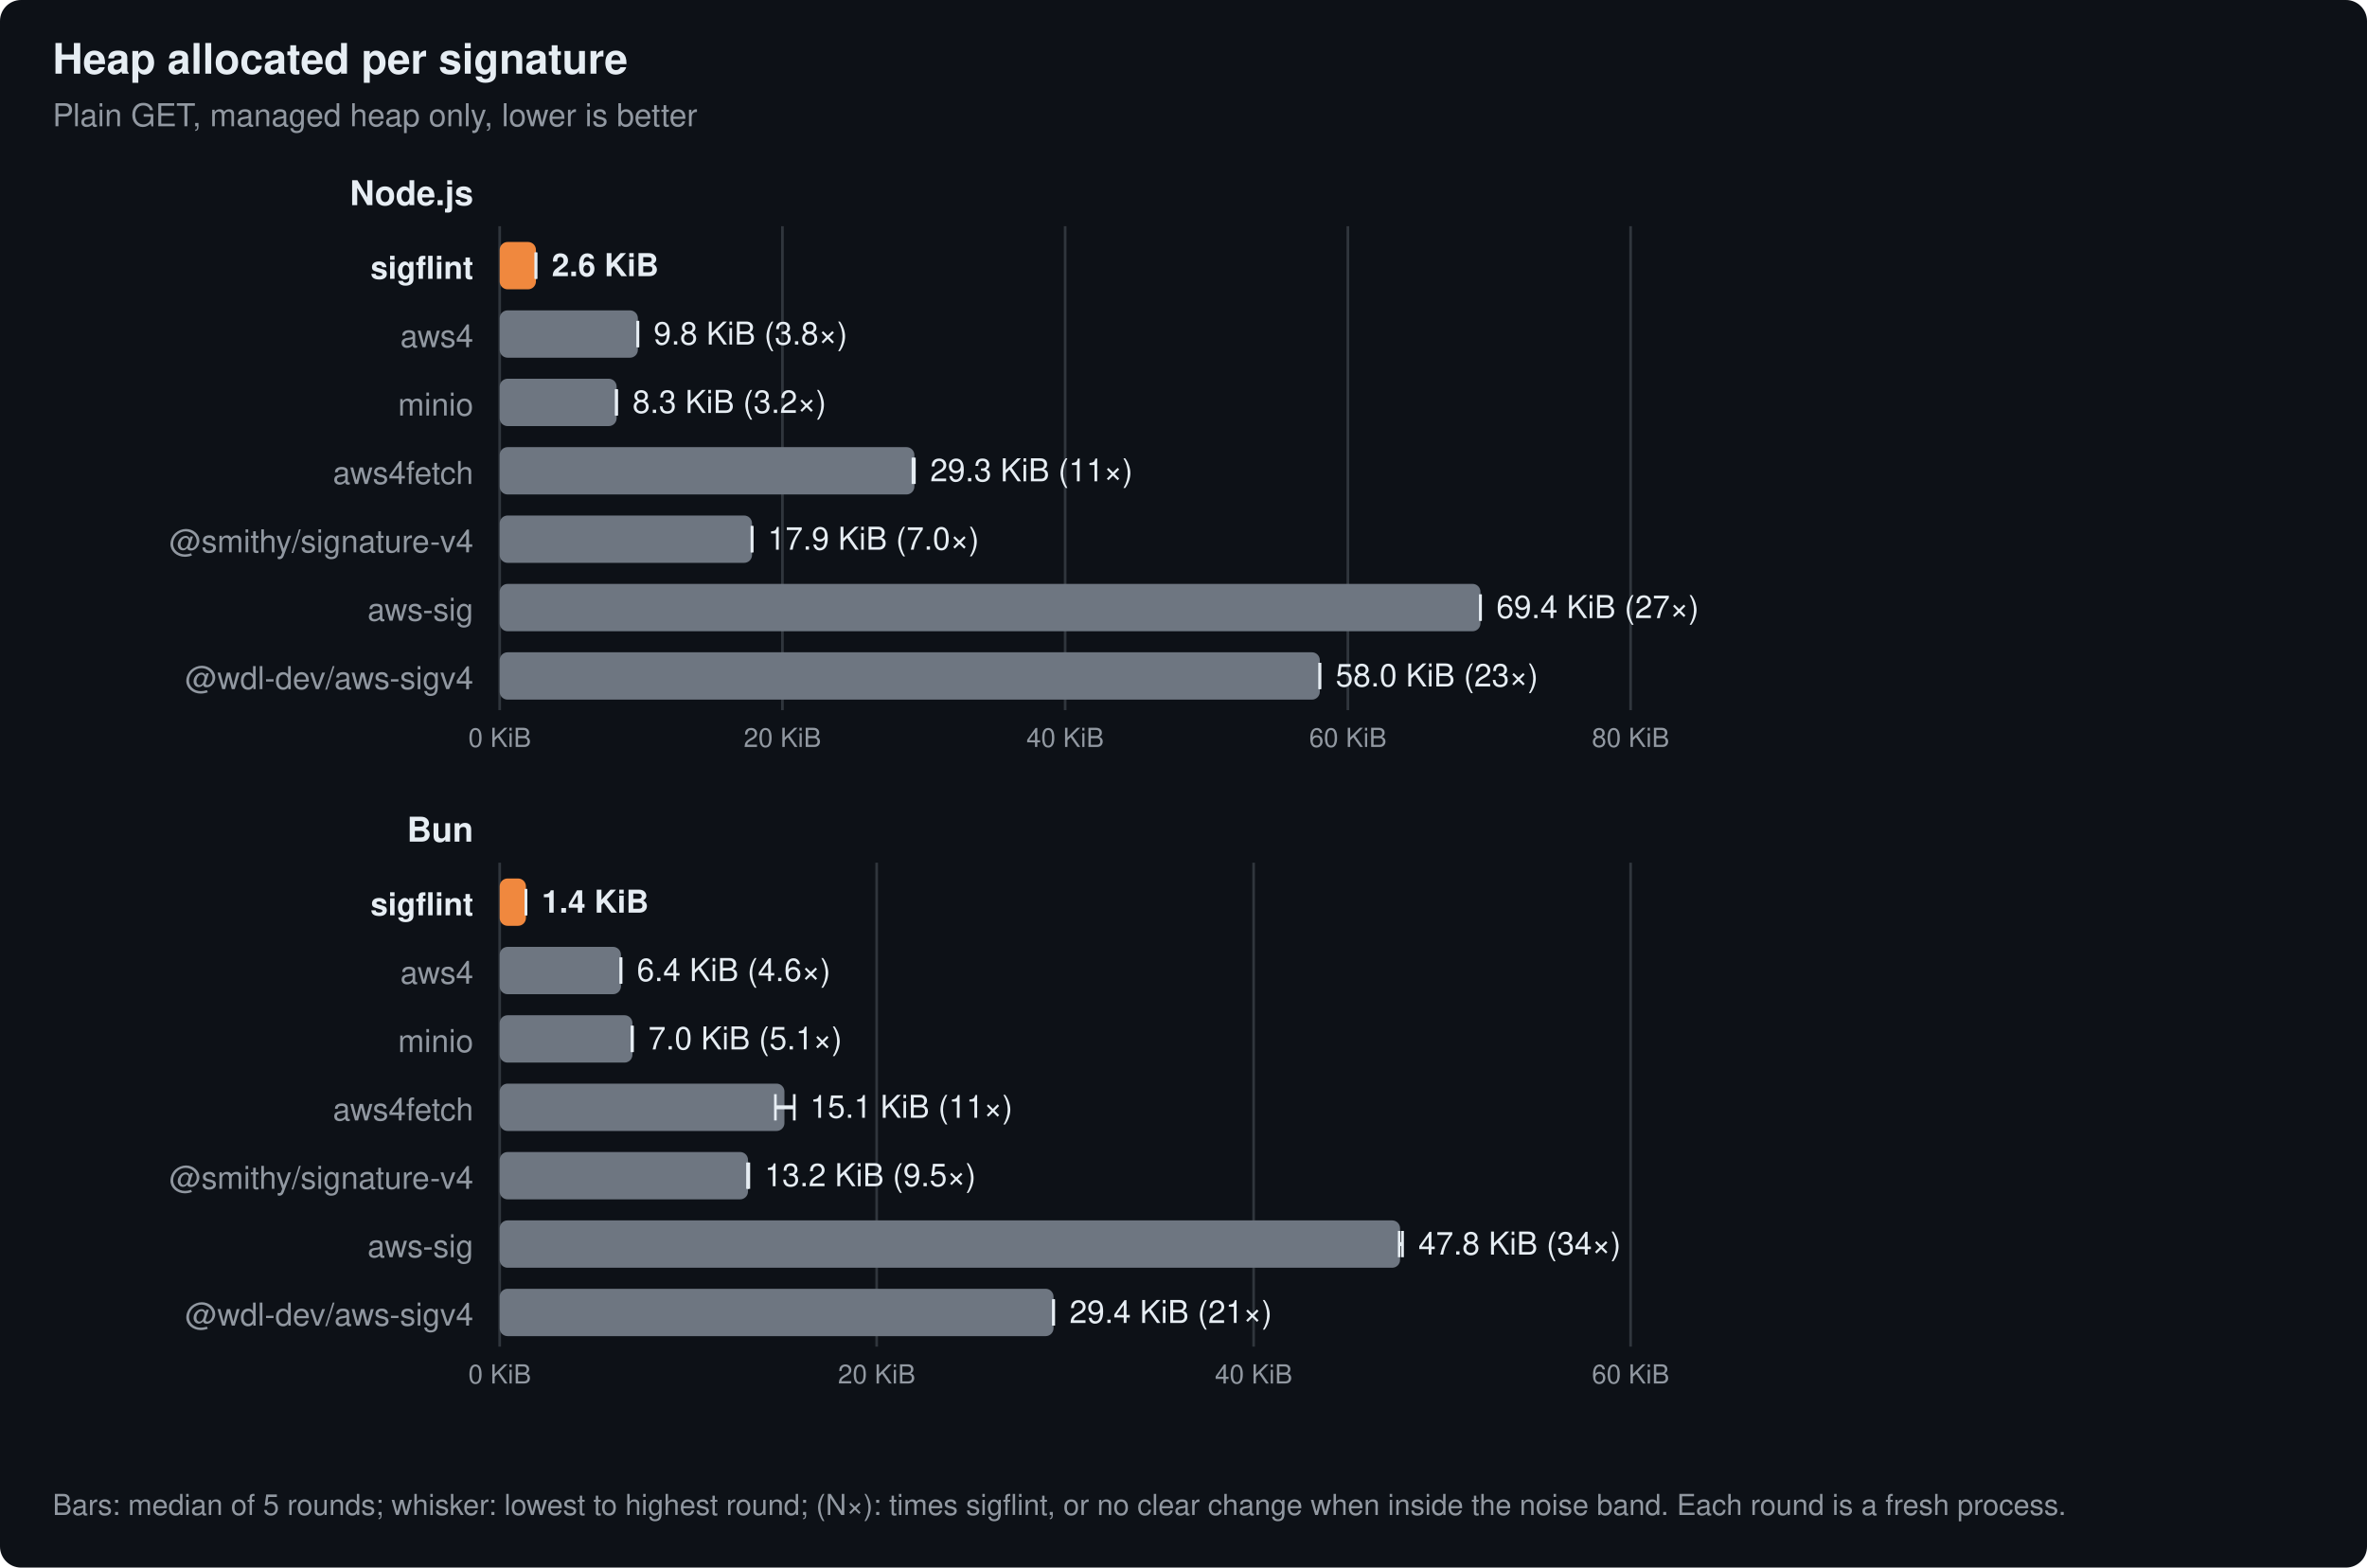
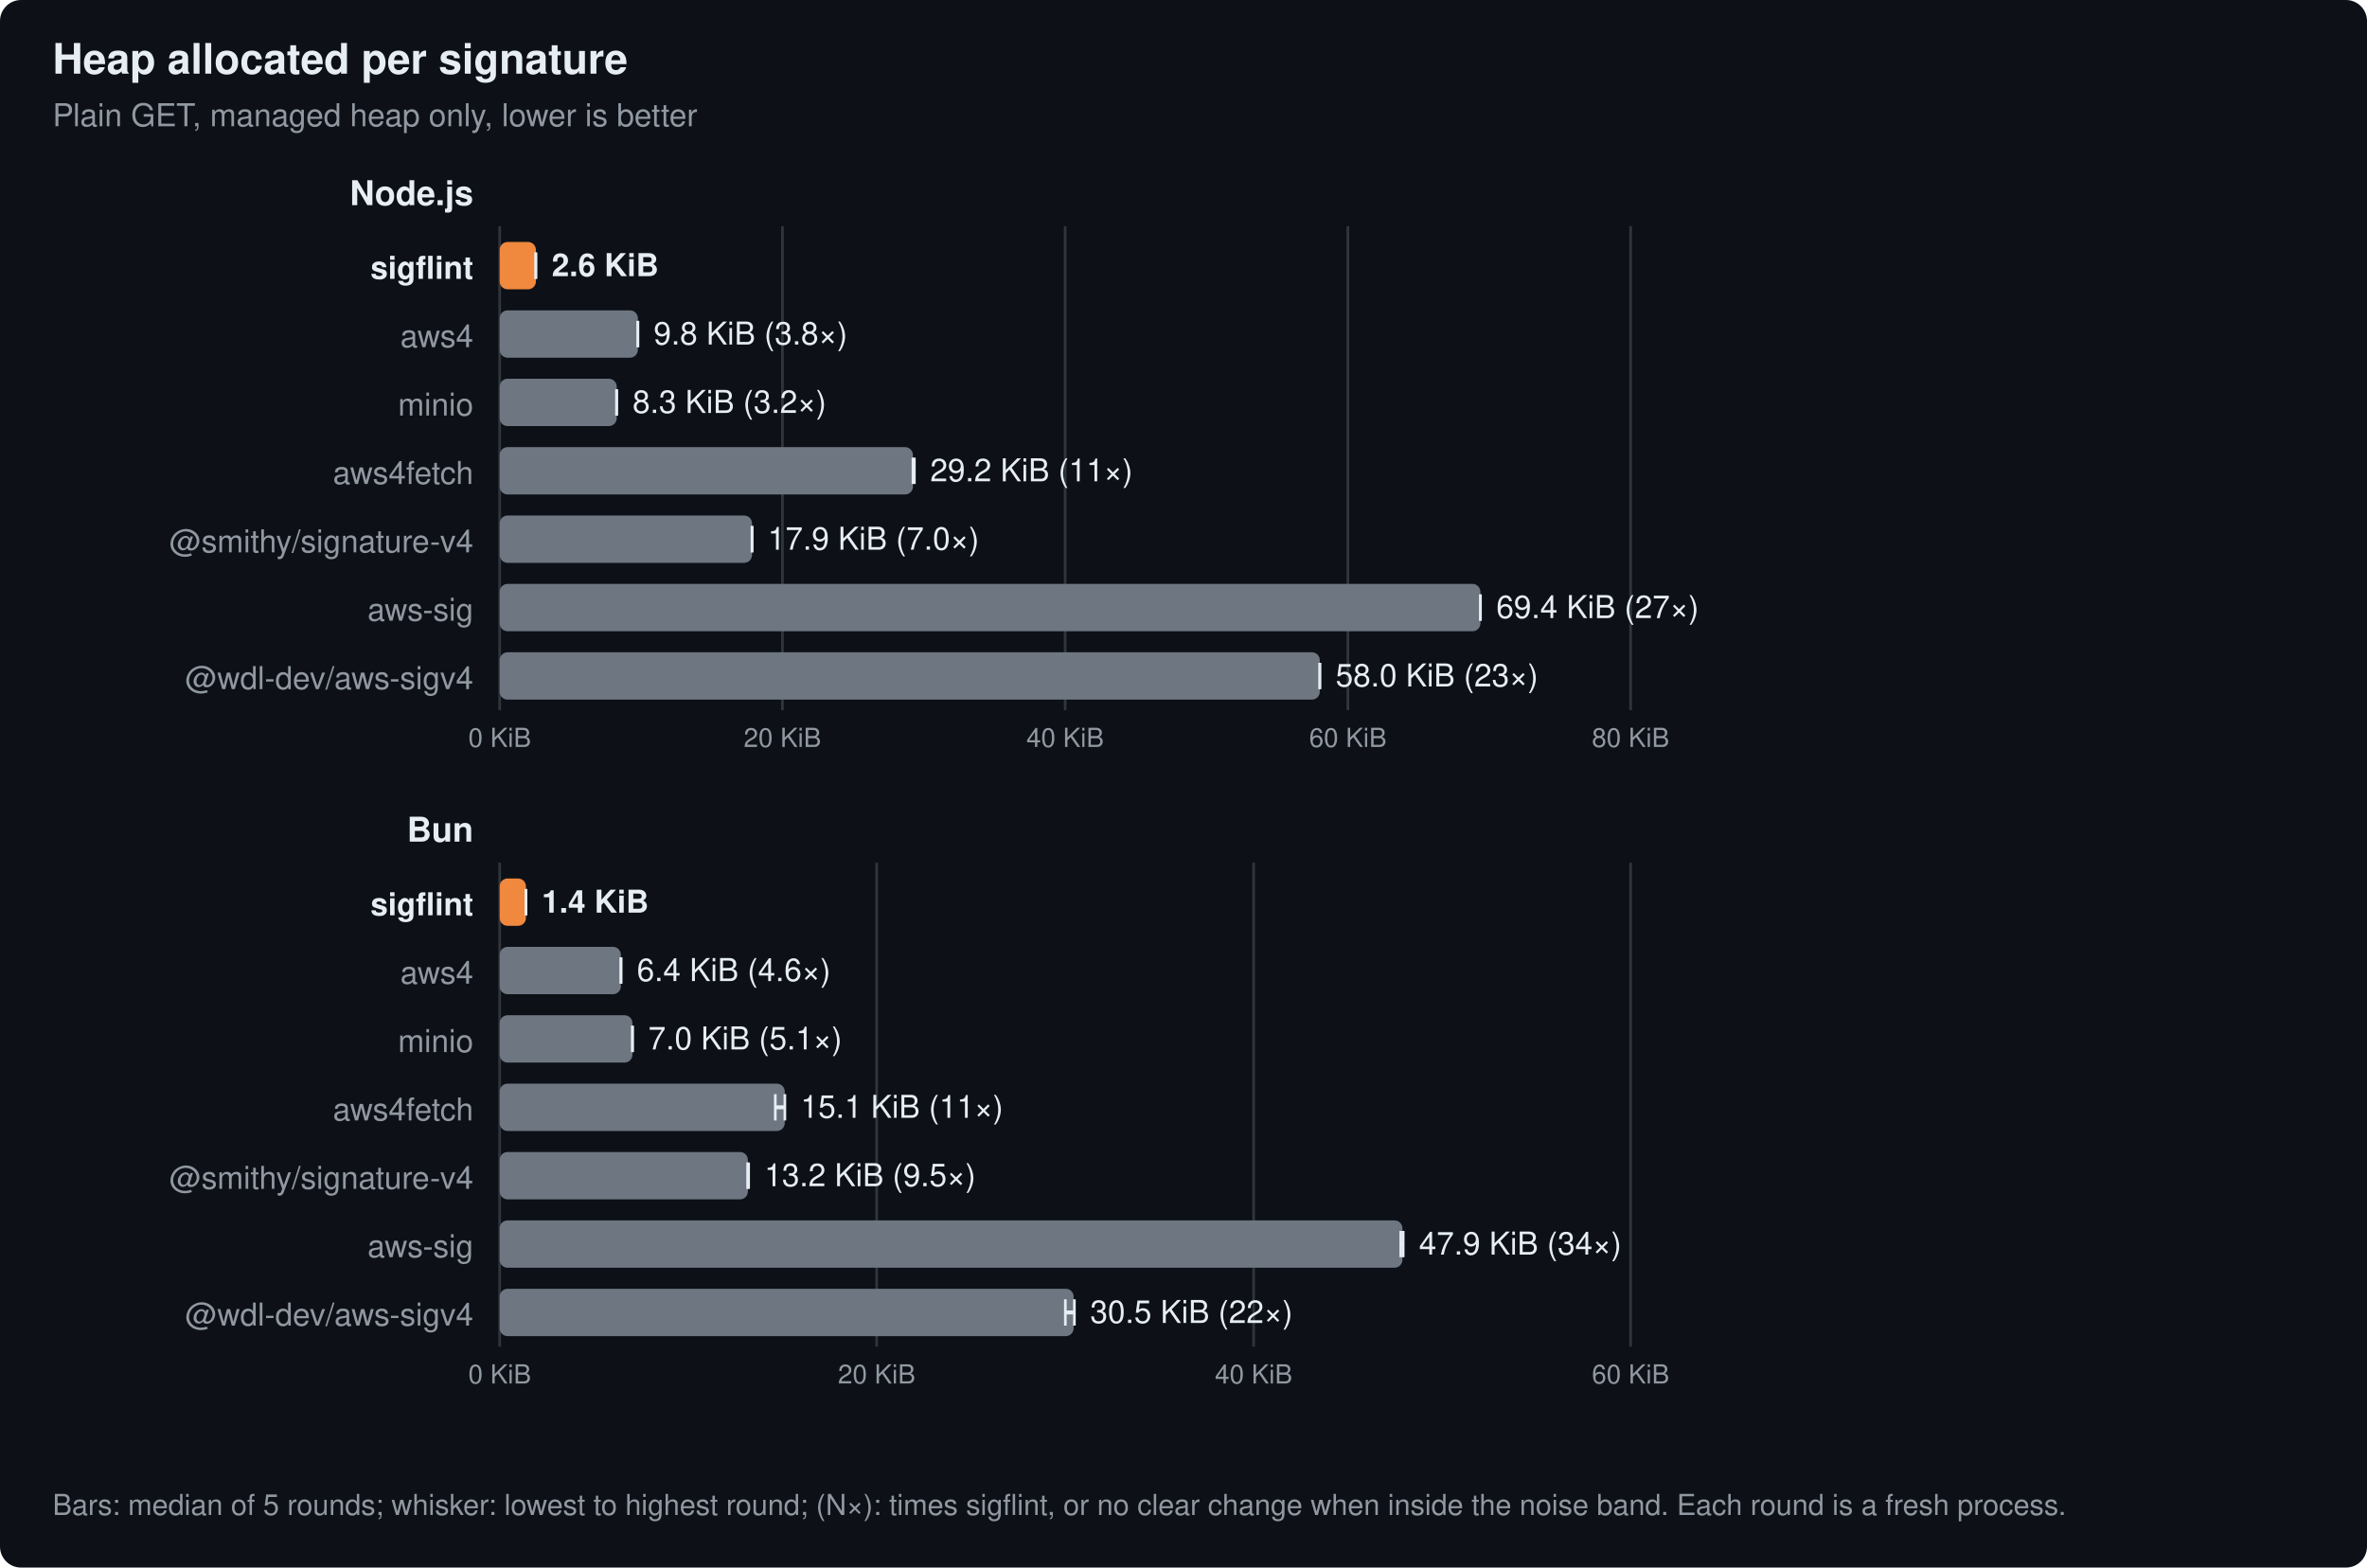
<svg xmlns="http://www.w3.org/2000/svg" width="900" height="596" viewBox="0 0 900 596" role="img" aria-labelledby="t" font-family="-apple-system,BlinkMacSystemFont,'Segoe UI',Helvetica,Arial,sans-serif">
  <rect width="900" height="596" rx="8" fill="#0d1117" />
  <text x="20" y="28" font-size="16" fill="#e6edf3" text-anchor="start" font-weight="600">Heap allocated per signature</text>
  <text x="20" y="48" font-size="12" fill="#9198a1" text-anchor="start" font-weight="400">Plain GET, managed heap only, lower is better</text>
  <text x="180" y="78" font-size="13" fill="#e6edf3" text-anchor="end" font-weight="700">Node.js</text>
  <line x1="190" y1="86" x2="190" y2="270" stroke="#30363d" />
  <text x="190" y="284" font-size="10" fill="#9198a1" text-anchor="middle" font-weight="400">0 KiB</text>
  <line x1="297.5" y1="86" x2="297.5" y2="270" stroke="#30363d" />
  <text x="297.5" y="284" font-size="10" fill="#9198a1" text-anchor="middle" font-weight="400">20 KiB</text>
  <line x1="405" y1="86" x2="405" y2="270" stroke="#30363d" />
  <text x="405" y="284" font-size="10" fill="#9198a1" text-anchor="middle" font-weight="400">40 KiB</text>
  <line x1="512.5" y1="86" x2="512.5" y2="270" stroke="#30363d" />
  <text x="512.5" y="284" font-size="10" fill="#9198a1" text-anchor="middle" font-weight="400">60 KiB</text>
  <line x1="620" y1="86" x2="620" y2="270" stroke="#30363d" />
  <text x="620" y="284" font-size="10" fill="#9198a1" text-anchor="middle" font-weight="400">80 KiB</text>
  <text x="180" y="106" font-size="12" fill="#e6edf3" text-anchor="end" font-weight="700">sigflint</text>
-   <rect x="190" y="92" width="13.779" height="18" rx="3" fill="#f0883e" />
-   <line x1="203.773" y1="101" x2="203.779" y2="101" stroke="#e6edf3" stroke-width="1.5" />
-   <line x1="203.773" y1="96" x2="203.773" y2="106" stroke="#e6edf3" />
+   <rect x="190" y="92" width="13.773" height="18" rx="3" fill="#f0883e" />
+   <line x1="203.689" y1="101" x2="203.779" y2="101" stroke="#e6edf3" stroke-width="1.5" />
+   <line x1="203.689" y1="96" x2="203.689" y2="106" stroke="#e6edf3" />
  <line x1="203.779" y1="96" x2="203.779" y2="106" stroke="#e6edf3" />
  <text x="209.779" y="105" font-size="12" fill="#e6edf3" text-anchor="start" font-weight="700">2.6 KiB</text>
  <text x="180" y="132" font-size="12" fill="#9198a1" text-anchor="end" font-weight="400">aws4</text>
  <rect x="190" y="118" width="52.537" height="18" rx="3" fill="#6e7681" />
  <line x1="242.537" y1="127" x2="242.537" y2="127" stroke="#e6edf3" stroke-width="1.5" />
  <line x1="242.537" y1="122" x2="242.537" y2="132" stroke="#e6edf3" />
  <line x1="242.537" y1="122" x2="242.537" y2="132" stroke="#e6edf3" />
  <text x="248.537" y="131" font-size="12" fill="#e6edf3" text-anchor="start" font-weight="400">9.8 KiB  (3.8×)</text>
  <text x="180" y="158" font-size="12" fill="#9198a1" text-anchor="end" font-weight="400">minio</text>
-   <rect x="190" y="144" width="44.464" height="18" rx="3" fill="#6e7681" />
-   <line x1="234.286" y1="153" x2="234.496" y2="153" stroke="#e6edf3" stroke-width="1.5" />
-   <line x1="234.286" y1="148" x2="234.286" y2="158" stroke="#e6edf3" />
-   <line x1="234.496" y1="148" x2="234.496" y2="158" stroke="#e6edf3" />
-   <text x="240.496" y="157" font-size="12" fill="#e6edf3" text-anchor="start" font-weight="400">8.3 KiB  (3.2×)</text>
+   <rect x="190" y="144" width="44.496" height="18" rx="3" fill="#6e7681" />
+   <line x1="234.396" y1="153" x2="234.512" y2="153" stroke="#e6edf3" stroke-width="1.5" />
+   <line x1="234.396" y1="148" x2="234.396" y2="158" stroke="#e6edf3" />
+   <line x1="234.512" y1="148" x2="234.512" y2="158" stroke="#e6edf3" />
+   <text x="240.512" y="157" font-size="12" fill="#e6edf3" text-anchor="start" font-weight="400">8.3 KiB  (3.2×)</text>
  <text x="180" y="184" font-size="12" fill="#9198a1" text-anchor="end" font-weight="400">aws4fetch</text>
-   <rect x="190" y="170" width="157.67" height="18" rx="3" fill="#6e7681" />
+   <rect x="190" y="170" width="157.13" height="18" rx="3" fill="#6e7681" />
  <line x1="347.13" y1="179" x2="347.67" y2="179" stroke="#e6edf3" stroke-width="1.5" />
  <line x1="347.13" y1="174" x2="347.13" y2="184" stroke="#e6edf3" />
  <line x1="347.67" y1="174" x2="347.67" y2="184" stroke="#e6edf3" />
-   <text x="353.67" y="183" font-size="12" fill="#e6edf3" text-anchor="start" font-weight="400">29.3 KiB  (11×)</text>
+   <text x="353.67" y="183" font-size="12" fill="#e6edf3" text-anchor="start" font-weight="400">29.2 KiB  (11×)</text>
  <text x="180" y="210" font-size="12" fill="#9198a1" text-anchor="end" font-weight="400">@smithy/signature-v4</text>
  <rect x="190" y="196" width="95.947" height="18" rx="3" fill="#6e7681" />
-   <line x1="285.931" y1="205" x2="285.947" y2="205" stroke="#e6edf3" stroke-width="1.5" />
-   <line x1="285.931" y1="200" x2="285.931" y2="210" stroke="#e6edf3" />
+   <line x1="285.947" y1="205" x2="285.947" y2="205" stroke="#e6edf3" stroke-width="1.5" />
+   <line x1="285.947" y1="200" x2="285.947" y2="210" stroke="#e6edf3" />
  <line x1="285.947" y1="200" x2="285.947" y2="210" stroke="#e6edf3" />
  <text x="291.947" y="209" font-size="12" fill="#e6edf3" text-anchor="start" font-weight="400">17.9 KiB  (7.0×)</text>
  <text x="180" y="236" font-size="12" fill="#9198a1" text-anchor="end" font-weight="400">aws-sig</text>
-   <rect x="190" y="222" width="372.922" height="18" rx="3" fill="#6e7681" />
-   <line x1="562.875" y1="231" x2="562.948" y2="231" stroke="#e6edf3" stroke-width="1.5" />
-   <line x1="562.875" y1="226" x2="562.875" y2="236" stroke="#e6edf3" />
-   <line x1="562.948" y1="226" x2="562.948" y2="236" stroke="#e6edf3" />
-   <text x="568.948" y="235" font-size="12" fill="#e6edf3" text-anchor="start" font-weight="400">69.4 KiB  (27×)</text>
+   <rect x="190" y="222" width="372.896" height="18" rx="3" fill="#6e7681" />
+   <line x1="562.885" y1="231" x2="562.927" y2="231" stroke="#e6edf3" stroke-width="1.5" />
+   <line x1="562.885" y1="226" x2="562.885" y2="236" stroke="#e6edf3" />
+   <line x1="562.927" y1="226" x2="562.927" y2="236" stroke="#e6edf3" />
+   <text x="568.927" y="235" font-size="12" fill="#e6edf3" text-anchor="start" font-weight="400">69.4 KiB  (27×)</text>
  <text x="180" y="262" font-size="12" fill="#9198a1" text-anchor="end" font-weight="400">@wdl-dev/aws-sigv4</text>
  <rect x="190" y="248" width="311.834" height="18" rx="3" fill="#6e7681" />
  <line x1="501.834" y1="257" x2="501.834" y2="257" stroke="#e6edf3" stroke-width="1.5" />
  <line x1="501.834" y1="252" x2="501.834" y2="262" stroke="#e6edf3" />
  <line x1="501.834" y1="252" x2="501.834" y2="262" stroke="#e6edf3" />
  <text x="507.834" y="261" font-size="12" fill="#e6edf3" text-anchor="start" font-weight="400">58.0 KiB  (23×)</text>
  <text x="180" y="320" font-size="13" fill="#e6edf3" text-anchor="end" font-weight="700">Bun</text>
  <line x1="190" y1="328" x2="190" y2="512" stroke="#30363d" />
  <text x="190" y="526" font-size="10" fill="#9198a1" text-anchor="middle" font-weight="400">0 KiB</text>
  <line x1="333.333" y1="328" x2="333.333" y2="512" stroke="#30363d" />
  <text x="333.333" y="526" font-size="10" fill="#9198a1" text-anchor="middle" font-weight="400">20 KiB</text>
  <line x1="476.667" y1="328" x2="476.667" y2="512" stroke="#30363d" />
  <text x="476.667" y="526" font-size="10" fill="#9198a1" text-anchor="middle" font-weight="400">40 KiB</text>
  <line x1="620" y1="328" x2="620" y2="512" stroke="#30363d" />
  <text x="620" y="526" font-size="10" fill="#9198a1" text-anchor="middle" font-weight="400">60 KiB</text>
  <text x="180" y="348" font-size="12" fill="#e6edf3" text-anchor="end" font-weight="700">sigflint</text>
-   <rect x="190" y="334" width="9.979" height="18" rx="3" fill="#f0883e" />
-   <line x1="199.975" y1="343" x2="199.983" y2="343" stroke="#e6edf3" stroke-width="1.5" />
-   <line x1="199.975" y1="338" x2="199.975" y2="348" stroke="#e6edf3" />
-   <line x1="199.983" y1="338" x2="199.983" y2="348" stroke="#e6edf3" />
-   <text x="205.983" y="347" font-size="12" fill="#e6edf3" text-anchor="start" font-weight="700">1.4 KiB</text>
+   <rect x="190" y="334" width="9.981" height="18" rx="3" fill="#f0883e" />
+   <line x1="199.976" y1="343" x2="199.987" y2="343" stroke="#e6edf3" stroke-width="1.5" />
+   <line x1="199.976" y1="338" x2="199.976" y2="348" stroke="#e6edf3" />
+   <line x1="199.987" y1="338" x2="199.987" y2="348" stroke="#e6edf3" />
+   <text x="205.987" y="347" font-size="12" fill="#e6edf3" text-anchor="start" font-weight="700">1.4 KiB</text>
  <text x="180" y="374" font-size="12" fill="#9198a1" text-anchor="end" font-weight="400">aws4</text>
-   <rect x="190" y="360" width="46.102" height="18" rx="3" fill="#6e7681" />
-   <line x1="236.06" y1="369" x2="236.131" y2="369" stroke="#e6edf3" stroke-width="1.5" />
-   <line x1="236.06" y1="364" x2="236.06" y2="374" stroke="#e6edf3" />
-   <line x1="236.131" y1="364" x2="236.131" y2="374" stroke="#e6edf3" />
-   <text x="242.131" y="373" font-size="12" fill="#e6edf3" text-anchor="start" font-weight="400">6.4 KiB  (4.6×)</text>
+   <rect x="190" y="360" width="46.073" height="18" rx="3" fill="#6e7681" />
+   <line x1="236.067" y1="369" x2="236.151" y2="369" stroke="#e6edf3" stroke-width="1.5" />
+   <line x1="236.067" y1="364" x2="236.067" y2="374" stroke="#e6edf3" />
+   <line x1="236.151" y1="364" x2="236.151" y2="374" stroke="#e6edf3" />
+   <text x="242.151" y="373" font-size="12" fill="#e6edf3" text-anchor="start" font-weight="400">6.4 KiB  (4.6×)</text>
  <text x="180" y="400" font-size="12" fill="#9198a1" text-anchor="end" font-weight="400">minio</text>
-   <rect x="190" y="386" width="50.471" height="18" rx="3" fill="#6e7681" />
-   <line x1="240.278" y1="395" x2="240.498" y2="395" stroke="#e6edf3" stroke-width="1.5" />
-   <line x1="240.278" y1="390" x2="240.278" y2="400" stroke="#e6edf3" />
-   <line x1="240.498" y1="390" x2="240.498" y2="400" stroke="#e6edf3" />
-   <text x="246.498" y="399" font-size="12" fill="#e6edf3" text-anchor="start" font-weight="400">7.0 KiB  (5.1×)</text>
+   <rect x="190" y="386" width="50.479" height="18" rx="3" fill="#6e7681" />
+   <line x1="240.466" y1="395" x2="240.487" y2="395" stroke="#e6edf3" stroke-width="1.5" />
+   <line x1="240.466" y1="390" x2="240.466" y2="400" stroke="#e6edf3" />
+   <line x1="240.487" y1="390" x2="240.487" y2="400" stroke="#e6edf3" />
+   <text x="246.487" y="399" font-size="12" fill="#e6edf3" text-anchor="start" font-weight="400">7.0 KiB  (5.1×)</text>
  <text x="180" y="426" font-size="12" fill="#9198a1" text-anchor="end" font-weight="400">aws4fetch</text>
-   <rect x="190" y="412" width="108.266" height="18" rx="3" fill="#6e7681" />
-   <line x1="294.825" y1="421" x2="302.019" y2="421" stroke="#e6edf3" stroke-width="1.5" />
-   <line x1="294.825" y1="416" x2="294.825" y2="426" stroke="#e6edf3" />
-   <line x1="302.019" y1="416" x2="302.019" y2="426" stroke="#e6edf3" />
-   <text x="308.019" y="425" font-size="12" fill="#e6edf3" text-anchor="start" font-weight="400">15.1 KiB  (11×)</text>
+   <rect x="190" y="412" width="108.391" height="18" rx="3" fill="#6e7681" />
+   <line x1="294.787" y1="421" x2="298.432" y2="421" stroke="#e6edf3" stroke-width="1.5" />
+   <line x1="294.787" y1="416" x2="294.787" y2="426" stroke="#e6edf3" />
+   <line x1="298.432" y1="416" x2="298.432" y2="426" stroke="#e6edf3" />
+   <text x="304.432" y="425" font-size="12" fill="#e6edf3" text-anchor="start" font-weight="400">15.1 KiB  (11×)</text>
  <text x="180" y="452" font-size="12" fill="#9198a1" text-anchor="end" font-weight="400">@smithy/signature-v4</text>
-   <rect x="190" y="438" width="94.417" height="18" rx="3" fill="#6e7681" />
-   <line x1="284.225" y1="447" x2="284.728" y2="447" stroke="#e6edf3" stroke-width="1.5" />
-   <line x1="284.225" y1="442" x2="284.225" y2="452" stroke="#e6edf3" />
-   <line x1="284.728" y1="442" x2="284.728" y2="452" stroke="#e6edf3" />
-   <text x="290.728" y="451" font-size="12" fill="#e6edf3" text-anchor="start" font-weight="400">13.2 KiB  (9.5×)</text>
+   <rect x="190" y="438" width="94.377" height="18" rx="3" fill="#6e7681" />
+   <line x1="284.267" y1="447" x2="284.649" y2="447" stroke="#e6edf3" stroke-width="1.5" />
+   <line x1="284.267" y1="442" x2="284.267" y2="452" stroke="#e6edf3" />
+   <line x1="284.649" y1="442" x2="284.649" y2="452" stroke="#e6edf3" />
+   <text x="290.649" y="451" font-size="12" fill="#e6edf3" text-anchor="start" font-weight="400">13.2 KiB  (9.5×)</text>
  <text x="180" y="478" font-size="12" fill="#9198a1" text-anchor="end" font-weight="400">aws-sig</text>
-   <rect x="190" y="464" width="342.343" height="18" rx="3" fill="#6e7681" />
-   <line x1="532.023" y1="473" x2="533.297" y2="473" stroke="#e6edf3" stroke-width="1.5" />
-   <line x1="532.023" y1="468" x2="532.023" y2="478" stroke="#e6edf3" />
-   <line x1="533.297" y1="468" x2="533.297" y2="478" stroke="#e6edf3" />
-   <text x="539.297" y="477" font-size="12" fill="#e6edf3" text-anchor="start" font-weight="400">47.8 KiB  (34×)</text>
+   <rect x="190" y="464" width="343.239" height="18" rx="3" fill="#6e7681" />
+   <line x1="532.61" y1="473" x2="533.533" y2="473" stroke="#e6edf3" stroke-width="1.5" />
+   <line x1="532.61" y1="468" x2="532.61" y2="478" stroke="#e6edf3" />
+   <line x1="533.533" y1="468" x2="533.533" y2="478" stroke="#e6edf3" />
+   <text x="539.533" y="477" font-size="12" fill="#e6edf3" text-anchor="start" font-weight="400">47.9 KiB  (34×)</text>
  <text x="180" y="504" font-size="12" fill="#9198a1" text-anchor="end" font-weight="400">@wdl-dev/aws-sigv4</text>
-   <rect x="190" y="490" width="210.583" height="18" rx="3" fill="#6e7681" />
-   <line x1="400.522" y1="499" x2="400.662" y2="499" stroke="#e6edf3" stroke-width="1.5" />
-   <line x1="400.522" y1="494" x2="400.522" y2="504" stroke="#e6edf3" />
-   <line x1="400.662" y1="494" x2="400.662" y2="504" stroke="#e6edf3" />
-   <text x="406.662" y="503" font-size="12" fill="#e6edf3" text-anchor="start" font-weight="400">29.4 KiB  (21×)</text>
+   <rect x="190" y="490" width="218.234" height="18" rx="3" fill="#6e7681" />
+   <line x1="405.074" y1="499" x2="408.517" y2="499" stroke="#e6edf3" stroke-width="1.5" />
+   <line x1="405.074" y1="494" x2="405.074" y2="504" stroke="#e6edf3" />
+   <line x1="408.517" y1="494" x2="408.517" y2="504" stroke="#e6edf3" />
+   <text x="414.517" y="503" font-size="12" fill="#e6edf3" text-anchor="start" font-weight="400">30.5 KiB  (22×)</text>
  <text x="20" y="576" font-size="11" fill="#9198a1" text-anchor="start" font-weight="400">Bars: median of 5 rounds; whisker: lowest to highest round; (N×): times sigflint, or no clear change when inside the noise band. Each round is a fresh process.</text>
</svg>
